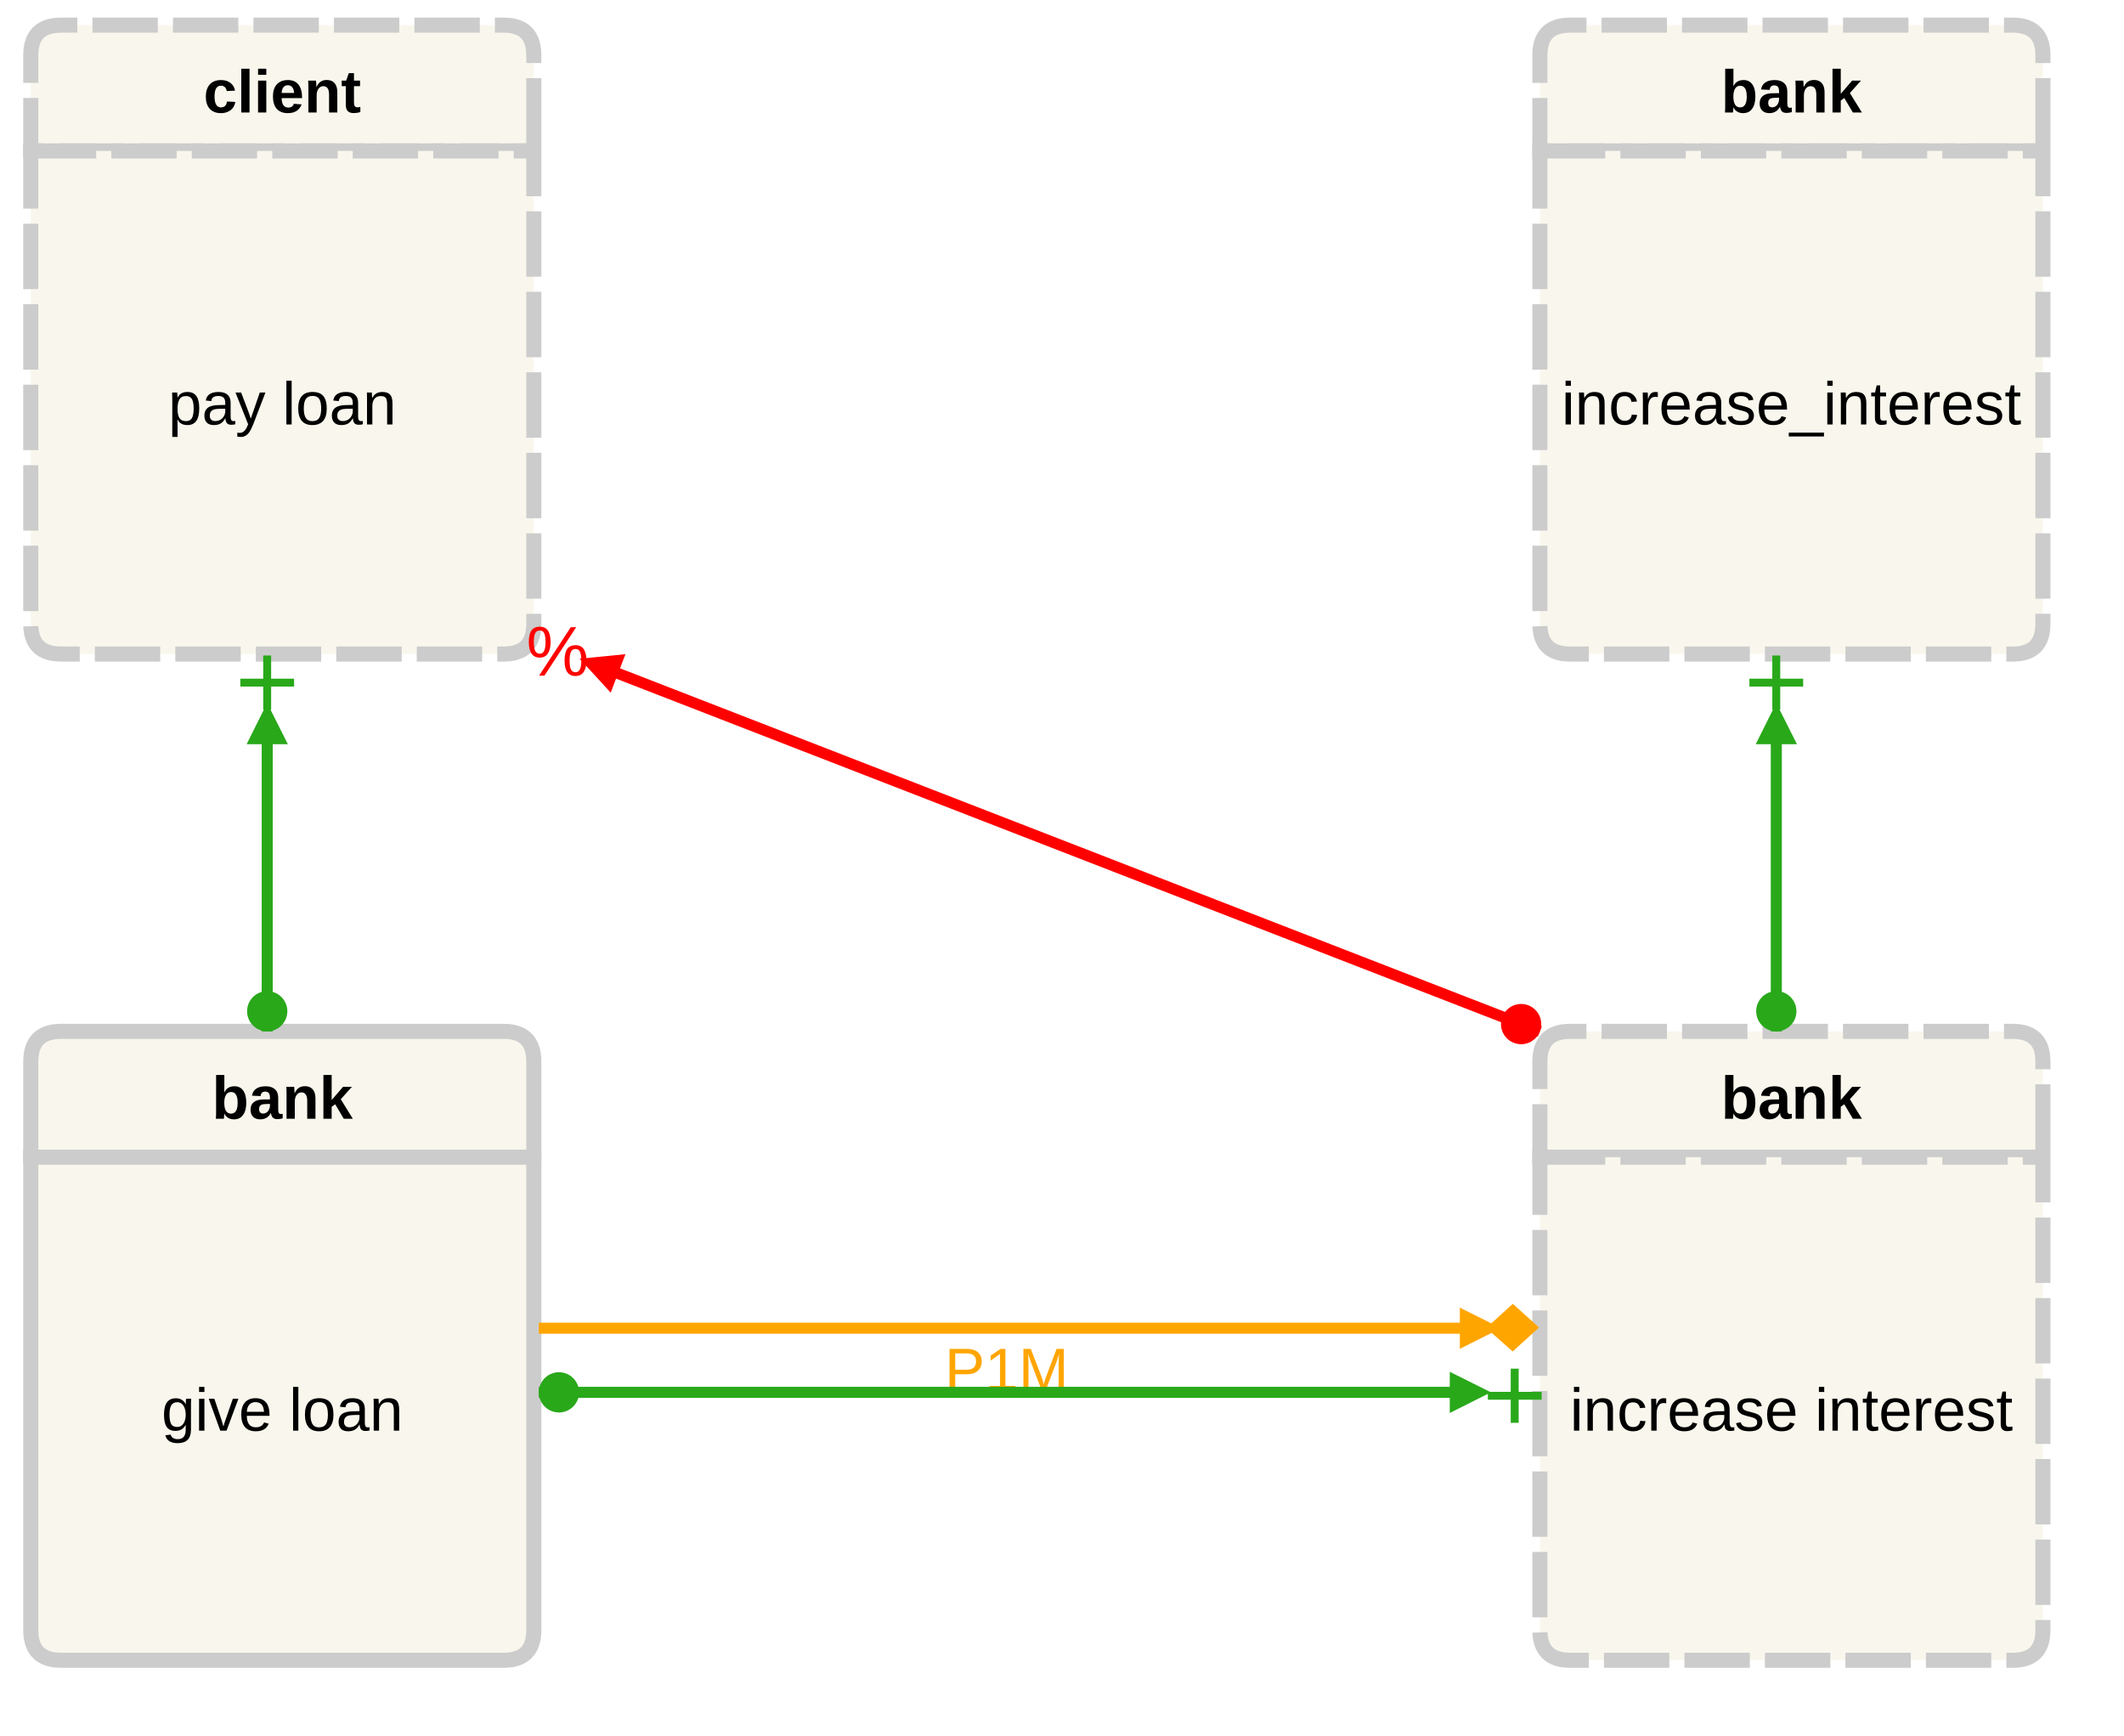
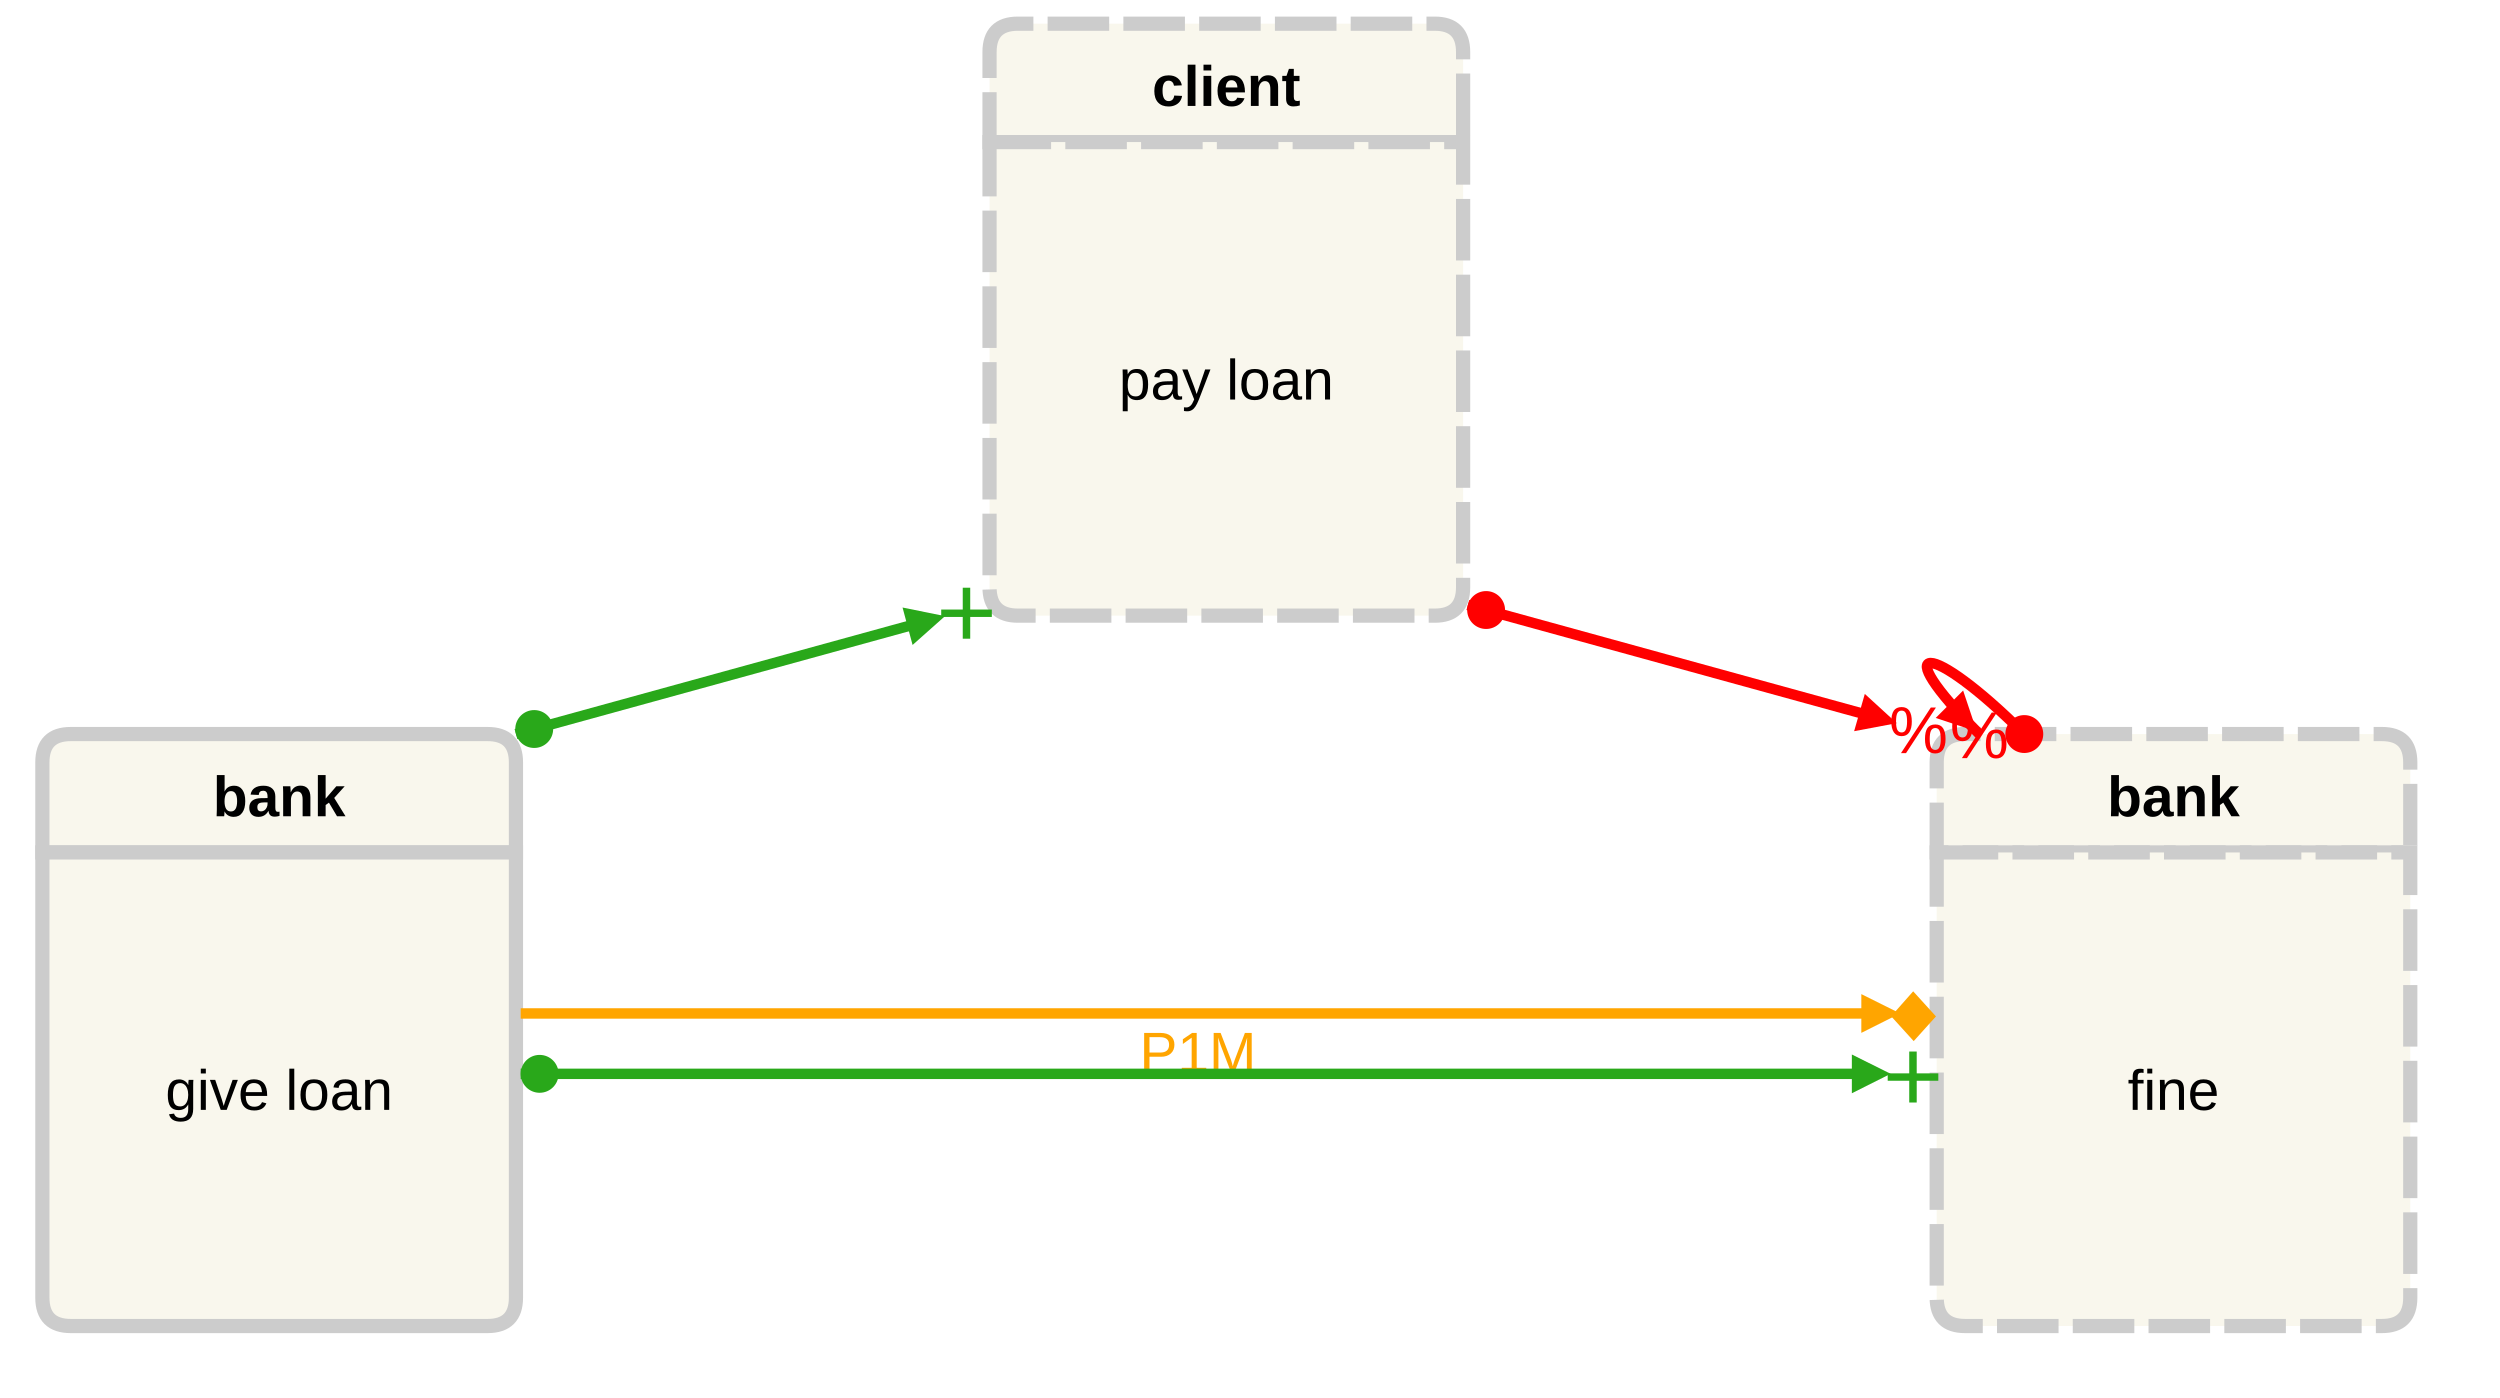
- <svg xmlns="http://www.w3.org/2000/svg" width="410" version="1.1" height="335" viewBox="345 195 420 345">
-   <path transform="matrix(1,0,0,1,350,200)" fill="#f9f7ed" stroke="#cccccc" d="M0,6Q0,0,6,0L94,0Q100,0,100,6L100,25Q100,25,100,25L0,25Q0,25,0,25Z" stroke-width="3" stroke-dasharray="13,3" />
-   <path transform="matrix(1,0,0,1,350,225)" fill="#f9f7ed" stroke="#cccccc" d="M0,0Q0,0,0,0L100,0Q100,0,100,0L100,94Q100,100,94,100L6,100Q0,100,0,94Z" stroke-width="3" stroke-dasharray="13,3" />
-   <text transform="matrix(1,0,0,1,0,0)" style="text-anchor: middle; font: normal normal 200 12px/normal Arial;" x="400" y="275" text-anchor="middle" font="10px &quot;Arial&quot;" stroke="#000000" fill="#000000" font-size="12px" font-weight="200" stroke-width="0">
+ <svg xmlns="http://www.w3.org/2000/svg" width="510" version="1.1" height="285" viewBox="95 95 520 295">
+   <path transform="matrix(1,0,0,1,300,100)" fill="#f9f7ed" stroke="#cccccc" d="M0,6Q0,0,6,0L94,0Q100,0,100,6L100,25Q100,25,100,25L0,25Q0,25,0,25Z" stroke-width="3" stroke-dasharray="13,3" x="600" y="200" opacity="1" />
+   <path transform="matrix(1,0,0,1,300,125)" fill="#f9f7ed" stroke="#cccccc" d="M0,0Q0,0,0,0L100,0Q100,0,100,0L100,94Q100,100,94,100L6,100Q0,100,0,94Z" stroke-width="3" stroke-dasharray="13,3" opacity="1" />
+   <text transform="matrix(1,0,0,1,0,0)" style="text-anchor: middle; font: normal normal 200 12px/normal Arial;" x="350" y="175" text-anchor="middle" font="10px &quot;Arial&quot;" stroke="#000000" fill="#000000" font-size="12px" font-weight="200" stroke-width="0" opacity="1">
    <tspan dy="4.362">pay loan</tspan>
  </text>
-   <text transform="matrix(1,0,0,1,0,0)" style="text-anchor: middle; font: normal normal 700 12px/normal Arial;" x="400" y="213" text-anchor="middle" font="10px &quot;Arial&quot;" stroke="#000000" fill="#000000" font-size="12px" font-weight="700" stroke-width="0">
+   <text transform="matrix(1,0,0,1,0,0)" style="text-anchor: middle; font: normal normal 700 12px/normal Arial;" x="350" y="113" text-anchor="middle" font="10px &quot;Arial&quot;" stroke="#000000" fill="#000000" font-size="12px" font-weight="700" stroke-width="0" opacity="1">
    <tspan dy="4.362">client</tspan>
  </text>
-   <text transform="matrix(1,0,0,1,0,0)" style="text-anchor: middle; font: italic normal normal 12px/normal Arial;" x="400" y="295" text-anchor="middle" font="10px &quot;Arial&quot;" stroke="none" fill="#9E9E9E" font-size="12px" font-weight="normal" font-style="italic" stroke-width="1">
+   <text transform="matrix(1,0,0,1,0,0)" style="text-anchor: middle; font: italic normal normal 12px/normal Arial;" x="350" y="195" text-anchor="middle" font="10px &quot;Arial&quot;" stroke="none" fill="#9E9E9E" font-size="12px" font-weight="normal" font-style="italic" stroke-width="1" opacity="1">
    <tspan dy="4.362" />
  </text>
-   <path transform="matrix(1,0,0,1,650,400)" fill="#f9f7ed" stroke="#cccccc" d="M0,6Q0,0,6,0L94,0Q100,0,100,6L100,25Q100,25,100,25L0,25Q0,25,0,25Z" stroke-width="3" stroke-dasharray="13,3" />
-   <path transform="matrix(1,0,0,1,650,425)" fill="#f9f7ed" stroke="#cccccc" d="M0,0Q0,0,0,0L100,0Q100,0,100,0L100,94Q100,100,94,100L6,100Q0,100,0,94Z" stroke-width="3" stroke-dasharray="13,3" />
-   <text transform="matrix(1,0,0,1,0,0)" style="text-anchor: middle; font: normal normal 200 12px/normal Arial;" x="700" y="475" text-anchor="middle" font="10px &quot;Arial&quot;" stroke="#000000" fill="#000000" font-size="12px" font-weight="200" stroke-width="0">
-     <tspan dy="4.362">increase interest</tspan>
+   <path transform="matrix(1,0,0,1,500,250)" fill="#f9f7ed" stroke="#cccccc" d="M0,6Q0,0,6,0L94,0Q100,0,100,6L100,25Q100,25,100,25L0,25Q0,25,0,25Z" stroke-width="3" stroke-dasharray="13,3" opacity="1" x="500" y="250" />
+   <path transform="matrix(1,0,0,1,500,275)" fill="#f9f7ed" stroke="#cccccc" d="M0,0Q0,0,0,0L100,0Q100,0,100,0L100,94Q100,100,94,100L6,100Q0,100,0,94Z" stroke-width="3" stroke-dasharray="13,3" opacity="1" />
+   <text transform="matrix(1,0,0,1,0,0)" style="text-anchor: middle; font: normal normal 200 12px/normal Arial;" x="550" y="325" text-anchor="middle" font="10px &quot;Arial&quot;" stroke="#000000" fill="#000000" font-size="12px" font-weight="200" stroke-width="0" opacity="1">
+     <tspan dy="4.362">fine</tspan>
  </text>
-   <text transform="matrix(1,0,0,1,0,0)" style="text-anchor: middle; font: normal normal 700 12px/normal Arial;" x="700" y="413" text-anchor="middle" font="10px &quot;Arial&quot;" stroke="#000000" fill="#000000" font-size="12px" font-weight="700" stroke-width="0">
+   <text transform="matrix(1,0,0,1,0,0)" style="text-anchor: middle; font: normal normal 700 12px/normal Arial;" x="550" y="263" text-anchor="middle" font="10px &quot;Arial&quot;" stroke="#000000" fill="#000000" font-size="12px" font-weight="700" stroke-width="0" opacity="1">
    <tspan dy="4.362">bank</tspan>
  </text>
-   <text transform="matrix(1,0,0,1,0,0)" style="text-anchor: middle; font: italic normal normal 12px/normal Arial;" x="700" y="495" text-anchor="middle" font="10px &quot;Arial&quot;" stroke="none" fill="#9E9E9E" font-size="12px" font-weight="normal" font-style="italic" stroke-width="1">
+   <text transform="matrix(1,0,0,1,0,0)" style="text-anchor: middle; font: italic normal normal 12px/normal Arial;" x="550" y="345" text-anchor="middle" font="10px &quot;Arial&quot;" stroke="none" fill="#9E9E9E" font-size="12px" font-weight="normal" font-style="italic" stroke-width="1" opacity="1">
    <tspan dy="4.362" />
  </text>
-   <path transform="matrix(1,0,0,1,350,400)" fill="#f9f7ed" stroke="#cccccc" d="M0,6Q0,0,6,0L94,0Q100,0,100,6L100,25Q100,25,100,25L0,25Q0,25,0,25Z" stroke-width="3" />
-   <path transform="matrix(1,0,0,1,350,425)" fill="#f9f7ed" stroke="#cccccc" d="M0,0Q0,0,0,0L100,0Q100,0,100,0L100,94Q100,100,94,100L6,100Q0,100,0,94Z" stroke-width="3" />
-   <text transform="matrix(1,0,0,1,0,0)" style="text-anchor: middle; font: normal normal 200 12px/normal Arial;" x="400" y="475" text-anchor="middle" font="10px &quot;Arial&quot;" stroke="#000000" fill="#000000" font-size="12px" font-weight="200" stroke-width="0">
+   <path transform="matrix(1,0,0,1,100,250)" fill="#f9f7ed" stroke="#cccccc" d="M0,6Q0,0,6,0L94,0Q100,0,100,6L100,25Q100,25,100,25L0,25Q0,25,0,25Z" stroke-width="3" opacity="1" x="100" y="250" />
+   <path transform="matrix(1,0,0,1,100,275)" fill="#f9f7ed" stroke="#cccccc" d="M0,0Q0,0,0,0L100,0Q100,0,100,0L100,94Q100,100,94,100L6,100Q0,100,0,94Z" stroke-width="3" opacity="1" />
+   <text transform="matrix(1,0,0,1,0,0)" style="text-anchor: middle; font: normal normal 200 12px/normal Arial;" x="150" y="325" text-anchor="middle" font="10px &quot;Arial&quot;" stroke="#000000" fill="#000000" font-size="12px" font-weight="200" stroke-width="0" opacity="1">
    <tspan dy="4.362">give loan</tspan>
  </text>
-   <text transform="matrix(1,0,0,1,0,0)" style="text-anchor: middle; font: normal normal 700 12px/normal Arial;" x="400" y="413" text-anchor="middle" font="10px &quot;Arial&quot;" stroke="#000000" fill="#000000" font-size="12px" font-weight="700" stroke-width="0">
+   <text transform="matrix(1,0,0,1,0,0)" style="text-anchor: middle; font: normal normal 700 12px/normal Arial;" x="150" y="263" text-anchor="middle" font="10px &quot;Arial&quot;" stroke="#000000" fill="#000000" font-size="12px" font-weight="700" stroke-width="0" opacity="1">
    <tspan dy="4.362">bank</tspan>
  </text>
-   <text transform="matrix(1,0,0,1,0,0)" style="text-anchor: middle; font: italic normal normal 12px/normal Arial;" x="400" y="495" text-anchor="middle" font="10px &quot;Arial&quot;" stroke="none" fill="#9E9E9E" font-size="12px" font-weight="normal" font-style="italic" stroke-width="1">
+   <text transform="matrix(1,0,0,1,0,0)" style="text-anchor: middle; font: italic normal normal 12px/normal Arial;" x="150" y="345" text-anchor="middle" font="10px &quot;Arial&quot;" stroke="none" fill="#9E9E9E" font-size="12px" font-weight="normal" font-style="italic" stroke-width="1" opacity="1">
    <tspan dy="4.362" />
  </text>
-   <path transform="matrix(1,0,0,1,650,200)" fill="#f9f7ed" stroke="#cccccc" d="M0,6Q0,0,6,0L94,0Q100,0,100,6L100,25Q100,25,100,25L0,25Q0,25,0,25Z" stroke-width="3" stroke-dasharray="13,3" />
-   <path transform="matrix(1,0,0,1,650,225)" fill="#f9f7ed" stroke="#cccccc" d="M0,0Q0,0,0,0L100,0Q100,0,100,0L100,94Q100,100,94,100L6,100Q0,100,0,94Z" stroke-width="3" stroke-dasharray="13,3" />
-   <text transform="matrix(1,0,0,1,0,0)" style="text-anchor: middle; font: normal normal 200 12px/normal Arial;" x="700" y="275" text-anchor="middle" font="10px &quot;Arial&quot;" stroke="#000000" fill="#000000" font-size="12px" font-weight="200" stroke-width="0">
-     <tspan dy="4.362">increase_interest</tspan>
+   <text transform="matrix(1,0,0,1,0,0)" style="text-anchor: middle; font: normal normal 200 18px/normal Arial;" x="495" y="309" text-anchor="middle" font="10px &quot;Arial&quot;" stroke="#FFA500" fill="#FFA500" stroke-width="0" font-size="18px" font-weight="200" class="arrow eRelation">
+     <tspan dy="6.542">◆</tspan>
  </text>
-   <text transform="matrix(1,0,0,1,0,0)" style="text-anchor: middle; font: normal normal 700 12px/normal Arial;" x="700" y="213" text-anchor="middle" font="10px &quot;Arial&quot;" stroke="#000000" fill="#000000" font-size="12px" font-weight="700" stroke-width="0">
-     <tspan dy="4.362">bank</tspan>
+   <text transform="matrix(0,-1,1,0,178,796)" style="text-anchor: middle; font: normal normal 200 14px/normal Arial;" x="487" y="309" text-anchor="middle" font="10px &quot;Arial&quot;" stroke="#FFA500" fill="#FFA500" stroke-width="0" font-size="14px" font-weight="200" class="arrowHead eRelation">
+     <tspan dy="5.088">▼</tspan>
  </text>
-   <text transform="matrix(1,0,0,1,0,0)" style="text-anchor: middle; font: italic normal normal 12px/normal Arial;" x="700" y="295" text-anchor="middle" font="10px &quot;Arial&quot;" stroke="none" fill="#9E9E9E" font-size="12px" font-weight="normal" font-style="italic" stroke-width="1">
+   <path transform="matrix(1,0,0,1,0,0)" fill="none" stroke="#FFA500" d="M201,309L487,309" arrow-start="none" arrow-end="none" stroke-width="2.2" />
+   <text transform="matrix(1,0,0,1,0,0)" style="text-anchor: middle; font: normal normal 200 12px/normal Arial;" x="344" y="301" text-anchor="middle" font="10px &quot;Arial&quot;" stroke="none" fill="#FFA500" font-size="12px" font-weight="200" stroke-width="0" class="eRelation">
    <tspan dy="4.362" />
  </text>
-   <text transform="matrix(0,-1,1,0,185,1103)" style="text-anchor: middle; font: normal normal 200 18px/normal Arial;" x="644" y="459" text-anchor="middle" font="10px &quot;Arial&quot;" stroke="#FFA500" fill="#FFA500" stroke-width="0" font-size="18px" font-weight="200" class="arrow eRelation">
-     <tspan dy="6.542">◆</tspan>
+   <text transform="matrix(1,0,0,1,0,0)" style="text-anchor: middle; font: normal normal 200 12px/normal Arial;" x="344" y="317" text-anchor="middle" font="10px &quot;Arial&quot;" stroke="none" fill="#FFA500" font-size="12px" font-weight="200" stroke-width="0" class="eRelation">
+     <tspan dy="4.362">P1M</tspan>
  </text>
-   <text transform="matrix(0,-1,1,0,178,1096)" style="text-anchor: middle; font: normal normal 200 14px/normal Arial;" x="637" y="459" text-anchor="middle" font="10px &quot;Arial&quot;" stroke="#FFA500" fill="#FFA500" stroke-width="0" font-size="14px" font-weight="200" class="arrowHead eRelation">
+   <circle transform="matrix(1,0,0,1,0,0)" cx="205" cy="321.75" r="4" fill="#29A81A" stroke="#29A81A" stroke-width="0" class="arrow eRelation" />
+   <text transform="matrix(1,0,0,1,0,0)" style="text-anchor: middle; font: normal normal normal 22px/normal Arial;" x="495" y="321.75" text-anchor="middle" font="10px &quot;Arial&quot;" stroke="#29A81A" fill="#29A81A" stroke-width="0" font-size="22px" class="arrowExtension eRelation">
+     <tspan dy="7.996">+</tspan>
+   </text>
+   <text transform="matrix(0,-1,1,0,163.25,806.75)" style="text-anchor: middle; font: normal normal 200 14px/normal Arial;" x="485" y="321.75" text-anchor="middle" font="10px &quot;Arial&quot;" stroke="#29A81A" fill="#29A81A" stroke-width="0" font-size="14px" font-weight="200" class="arrowHead eRelation">
    <tspan dy="5.088">▼</tspan>
  </text>
-   <path transform="matrix(1,0,0,1,0,0)" fill="none" stroke="#FFA500" d="M451,459L637,459" arrow-start="none" arrow-end="none" stroke-width="2.2" />
-   <text transform="matrix(1,0,0,1,0,0)" style="text-anchor: middle; font: normal normal 200 12px/normal Arial;" x="544" y="451" text-anchor="middle" font="10px &quot;Arial&quot;" stroke="none" fill="#FFA500" font-size="12px" font-weight="200" stroke-width="0" class="eRelation">
+   <path transform="matrix(1,0,0,1,0,0)" fill="none" stroke="#29A81A" d="M201,321.75L487,321.75" arrow-start="none" arrow-end="none" stroke-width="2.2" />
+   <text transform="matrix(1,0,0,1,0,0)" style="text-anchor: middle; font: normal normal 200 12px/normal Arial;" x="344" y="313.75" text-anchor="middle" font="10px &quot;Arial&quot;" stroke="none" fill="#29A81A" font-size="12px" font-weight="200" stroke-width="0" class="eRelation">
    <tspan dy="4.362" />
  </text>
-   <text transform="matrix(1,0,0,1,0,0)" style="text-anchor: middle; font: normal normal 200 12px/normal Arial;" x="544" y="467" text-anchor="middle" font="10px &quot;Arial&quot;" stroke="none" fill="#FFA500" font-size="12px" font-weight="200" stroke-width="0" class="eRelation">
-     <tspan dy="4.362">P1M</tspan>
+   <text transform="matrix(1,0,0,1,0,0)" style="text-anchor: middle; font: normal normal 200 12px/normal Arial;" x="344" y="329.75" text-anchor="middle" font="10px &quot;Arial&quot;" stroke="none" fill="#29A81A" font-size="12px" font-weight="200" stroke-width="0" class="eRelation">
+     <tspan dy="4.362" />
  </text>
-   <circle transform="matrix(1,0,0,1,0,0)" cx="455" cy="471.75" r="4" fill="#29A81A" stroke="#29A81A" stroke-width="0" class="arrow eRelation" />
-   <text transform="matrix(1,0,0,1,0,0)" style="text-anchor: middle; font: normal normal normal 22px/normal Arial;" x="645" y="471.75" text-anchor="middle" font="10px &quot;Arial&quot;" stroke="#29A81A" fill="#29A81A" stroke-width="0" font-size="22px" class="arrowExtension eRelation">
+   <circle transform="matrix(1,0,0,1,0,0)" cx="203.857" cy="248.938" r="4" fill="#29A81A" stroke="#29A81A" stroke-width="0" class="arrow eRelation" />
+   <text transform="matrix(1,0,0,1,0,0)" style="text-anchor: middle; font: normal normal normal 22px/normal Arial;" x="295.143" y="223.812" text-anchor="middle" font="10px &quot;Arial&quot;" stroke="#29A81A" fill="#29A81A" stroke-width="0" font-size="22px" class="arrowExtension eRelation">
    <tspan dy="7.996">+</tspan>
  </text>
-   <text transform="matrix(0,-1,1,0,163.25,1106.75)" style="text-anchor: middle; font: normal normal 200 14px/normal Arial;" x="635" y="471.75" text-anchor="middle" font="10px &quot;Arial&quot;" stroke="#29A81A" fill="#29A81A" stroke-width="0" font-size="14px" font-weight="200" class="arrowHead eRelation">
+   <text transform="matrix(-0.2588,-0.9659,0.9659,-0.2588,140.6466,560.8526)" style="text-anchor: middle; font: normal normal 200 14px/normal Arial;" x="285.502" y="226.465" text-anchor="middle" font="10px &quot;Arial&quot;" stroke="#29A81A" fill="#29A81A" stroke-width="0" font-size="14px" font-weight="200" class="arrowHead eRelation">
    <tspan dy="5.088">▼</tspan>
  </text>
-   <path transform="matrix(1,0,0,1,0,0)" fill="none" stroke="#29A81A" d="M451,471.75L637,471.75" arrow-start="none" arrow-end="none" stroke-width="2.2" />
-   <text transform="matrix(1,0,0,1,0,0)" style="text-anchor: middle; font: normal normal 200 12px/normal Arial;" x="544" y="463.75" text-anchor="middle" font="10px &quot;Arial&quot;" stroke="none" fill="#29A81A" font-size="12px" font-weight="200" stroke-width="0" class="eRelation">
+   <path transform="matrix(1,0,0,1,0,0)" fill="none" stroke="#29A81A" d="M200,250L287.43,225.935" arrow-start="none" arrow-end="none" stroke-width="2.2" />
+   <text transform="matrix(1,0,0,1,0,0)" style="text-anchor: middle; font: normal normal 200 12px/normal Arial;" x="243.715" y="229.968" text-anchor="middle" font="10px &quot;Arial&quot;" stroke="none" fill="#29A81A" font-size="12px" font-weight="200" stroke-width="0" class="eRelation">
    <tspan dy="4.362" />
  </text>
-   <text transform="matrix(1,0,0,1,0,0)" style="text-anchor: middle; font: normal normal 200 12px/normal Arial;" x="544" y="479.75" text-anchor="middle" font="10px &quot;Arial&quot;" stroke="none" fill="#29A81A" font-size="12px" font-weight="200" stroke-width="0" class="eRelation">
+   <text transform="matrix(1,0,0,1,0,0)" style="text-anchor: middle; font: normal normal 200 12px/normal Arial;" x="243.715" y="245.968" text-anchor="middle" font="10px &quot;Arial&quot;" stroke="none" fill="#29A81A" font-size="12px" font-weight="200" stroke-width="0" class="eRelation">
    <tspan dy="4.362" />
  </text>
-   <circle transform="matrix(1,0,0,1,0,0)" cx="397" cy="396" r="4" fill="#29A81A" stroke="#29A81A" stroke-width="0" class="arrow eRelation" />
-   <text transform="matrix(1,0,0,1,0,0)" style="text-anchor: middle; font: normal normal normal 22px/normal Arial;" x="397" y="330" text-anchor="middle" font="10px &quot;Arial&quot;" stroke="#29A81A" fill="#29A81A" stroke-width="0" font-size="22px" class="arrowExtension eRelation">
-     <tspan dy="7.996">+</tspan>
+   <circle transform="matrix(1,0,0,1,0,0)" cx="404.857" cy="223.812" r="4" fill="red" stroke="red" stroke-width="0" class="arrow eRelation" />
+   <text transform="matrix(1,0,0,1,0,0)" style="text-anchor: middle; font: normal normal 200 14px/normal Arial;" x="496.143" y="248.938" text-anchor="middle" font="10px &quot;Arial&quot;" stroke="red" fill="red" stroke-width="0" font-size="14px" font-weight="200" class="arrowExtension eRelation">
+     <tspan dy="5.088">%</tspan>
  </text>
-   <text transform="matrix(-1,0,0,-1,794,680)" style="text-anchor: middle; font: normal normal 200 14px/normal Arial;" x="397" y="340" text-anchor="middle" font="10px &quot;Arial&quot;" stroke="#29A81A" fill="#29A81A" stroke-width="0" font-size="14px" font-weight="200" class="arrowHead eRelation">
+   <text transform="matrix(0.2756,-0.9613,0.9613,0.2756,115.6599,646.0551)" style="text-anchor: middle; font: normal normal 200 14px/normal Arial;" x="486.502" y="246.285" text-anchor="middle" font="10px &quot;Arial&quot;" stroke="red" fill="red" stroke-width="0" font-size="14px" font-weight="200" class="arrowHead eRelation">
    <tspan dy="5.088">▼</tspan>
  </text>
-   <path transform="matrix(1,0,0,1,0,0)" fill="none" stroke="#29A81A" d="M397,400L397,338" arrow-start="none" arrow-end="none" stroke-width="2.2" />
-   <text transform="matrix(1,0,0,1,0,0)" style="text-anchor: middle; font: normal normal 200 12px/normal Arial;" x="397" y="361" text-anchor="middle" font="10px &quot;Arial&quot;" stroke="none" fill="#29A81A" font-size="12px" font-weight="200" stroke-width="0" class="eRelation">
+   <path transform="matrix(1,0,0,1,0,0)" fill="none" stroke="red" d="M401,222.75L488.43,246.815" arrow-start="none" arrow-end="none" stroke-width="2.2" />
+   <text transform="matrix(1,0,0,1,0,0)" style="text-anchor: middle; font: normal normal 200 12px/normal Arial;" x="444.715" y="226.782" text-anchor="middle" font="10px &quot;Arial&quot;" stroke="none" fill="red" font-size="12px" font-weight="200" stroke-width="0" class="eRelation">
    <tspan dy="4.362" />
  </text>
-   <text transform="matrix(1,0,0,1,0,0)" style="text-anchor: middle; font: normal normal 200 12px/normal Arial;" x="397" y="377" text-anchor="middle" font="10px &quot;Arial&quot;" stroke="none" fill="#29A81A" font-size="12px" font-weight="200" stroke-width="0" class="eRelation">
+   <text transform="matrix(1,0,0,1,0,0)" style="text-anchor: middle; font: normal normal 200 12px/normal Arial;" x="444.715" y="242.782" text-anchor="middle" font="10px &quot;Arial&quot;" stroke="none" fill="red" font-size="12px" font-weight="200" stroke-width="0" class="eRelation">
    <tspan dy="4.362" />
  </text>
-   <circle transform="matrix(1,0,0,1,0,0)" cx="697" cy="396" r="4" fill="#29A81A" stroke="#29A81A" stroke-width="0" class="arrow eRelation" />
-   <text transform="matrix(1,0,0,1,0,0)" style="text-anchor: middle; font: normal normal normal 22px/normal Arial;" x="697" y="330" text-anchor="middle" font="10px &quot;Arial&quot;" stroke="#29A81A" fill="#29A81A" stroke-width="0" font-size="22px" class="arrowExtension eRelation">
-     <tspan dy="7.996">+</tspan>
+   <circle transform="matrix(1,0,0,1,0,0)" cx="518.5" cy="250" r="4" fill="red" stroke="red" stroke-width="0" class="arrow eRelation" />
+   <text transform="matrix(1,0,0,1,0,0)" style="text-anchor: middle; font: normal normal 200 14px/normal Arial;" x="509" y="250" text-anchor="middle" font="10px &quot;Arial&quot;" stroke="red" fill="red" stroke-width="0" font-size="14px" font-weight="200" class="arrowExtension eRelation">
+     <tspan dy="5.088">%</tspan>
  </text>
-   <text transform="matrix(-1,0,0,-1,1394,680)" style="text-anchor: middle; font: normal normal 200 14px/normal Arial;" x="697" y="340" text-anchor="middle" font="10px &quot;Arial&quot;" stroke="#29A81A" fill="#29A81A" stroke-width="0" font-size="14px" font-weight="200" class="arrowHead eRelation">
+   <text transform="matrix(0.7071,-0.7071,0.7071,0.7071,-25.9367,428.898)" style="text-anchor: middle; font: normal normal 200 14px/normal Arial;" x="504.757" y="245.757" text-anchor="middle" font="10px &quot;Arial&quot;" stroke="red" fill="red" stroke-width="0" font-size="14px" font-weight="200" class="arrowHead eRelation">
    <tspan dy="5.088">▼</tspan>
  </text>
-   <path transform="matrix(1,0,0,1,0,0)" fill="none" stroke="#29A81A" d="M697,400L697,338" arrow-start="none" arrow-end="none" stroke-width="2.2" />
-   <text transform="matrix(1,0,0,1,0,0)" style="text-anchor: middle; font: normal normal 200 12px/normal Arial;" x="697" y="361" text-anchor="middle" font="10px &quot;Arial&quot;" stroke="none" fill="#29A81A" font-size="12px" font-weight="200" stroke-width="0" class="eRelation">
+   <path transform="matrix(1,0,0,1,0,0)" fill="none" stroke="red" d="M518.5,250C498.5,230,489,230,509,250" arrow-start="none" arrow-end="none" stroke-width="2.2" />
+   <text transform="matrix(1,0,0,1,0,0)" style="text-anchor: middle; font: normal normal 200 12px/normal Arial;" x="508.217" y="219.5" text-anchor="middle" font="10px &quot;Arial&quot;" stroke="none" fill="red" font-size="12px" font-weight="200" stroke-width="0" class="eRelation">
    <tspan dy="4.362" />
  </text>
-   <text transform="matrix(1,0,0,1,0,0)" style="text-anchor: middle; font: normal normal 200 12px/normal Arial;" x="697" y="377" text-anchor="middle" font="10px &quot;Arial&quot;" stroke="none" fill="#29A81A" font-size="12px" font-weight="200" stroke-width="0" class="eRelation">
-     <tspan dy="4.362" />
-   </text>
-   <circle transform="matrix(1,0,0,1,0,0)" cx="646.271" cy="398.552" r="4" fill="red" stroke="red" stroke-width="0" class="arrow eRelation" />
-   <text transform="matrix(1,0,0,1,0,0)" style="text-anchor: middle; font: normal normal 200 14px/normal Arial;" x="454.729" y="324.198" text-anchor="middle" font="10px &quot;Arial&quot;" stroke="red" fill="red" stroke-width="0" font-size="14px" font-weight="200" class="arrowExtension eRelation">
-     <tspan dy="5.088">%</tspan>
-   </text>
-   <text transform="matrix(-0.3584,0.9336,-0.9336,-0.3584,936.3951,12.0662)" style="text-anchor: middle; font: normal normal 200 14px/normal Arial;" x="464.051" y="327.816" text-anchor="middle" font="10px &quot;Arial&quot;" stroke="red" fill="red" stroke-width="0" font-size="14px" font-weight="200" class="arrowHead eRelation">
-     <tspan dy="5.088">▼</tspan>
-   </text>
-   <path transform="matrix(1,0,0,1,0,0)" fill="none" stroke="red" d="M650,400L462.187,327.093" arrow-start="none" arrow-end="none" stroke-width="2.2" />
-   <text transform="matrix(1,0,0,1,0,0)" style="text-anchor: middle; font: normal normal 200 12px/normal Arial;" x="556.093" y="355.547" text-anchor="middle" font="10px &quot;Arial&quot;" stroke="none" fill="red" font-size="12px" font-weight="200" stroke-width="0" class="eRelation">
-     <tspan dy="4.362" />
-   </text>
-   <text transform="matrix(1,0,0,1,0,0)" style="text-anchor: middle; font: normal normal 200 12px/normal Arial;" x="556.093" y="371.547" text-anchor="middle" font="10px &quot;Arial&quot;" stroke="none" fill="red" font-size="12px" font-weight="200" stroke-width="0" class="eRelation">
+   <text transform="matrix(1,0,0,1,0,0)" style="text-anchor: middle; font: normal normal 200 12px/normal Arial;" x="508.217" y="235.5" text-anchor="middle" font="10px &quot;Arial&quot;" stroke="none" fill="red" font-size="12px" font-weight="200" stroke-width="0" class="eRelation">
    <tspan dy="4.362" />
  </text>
</svg>
